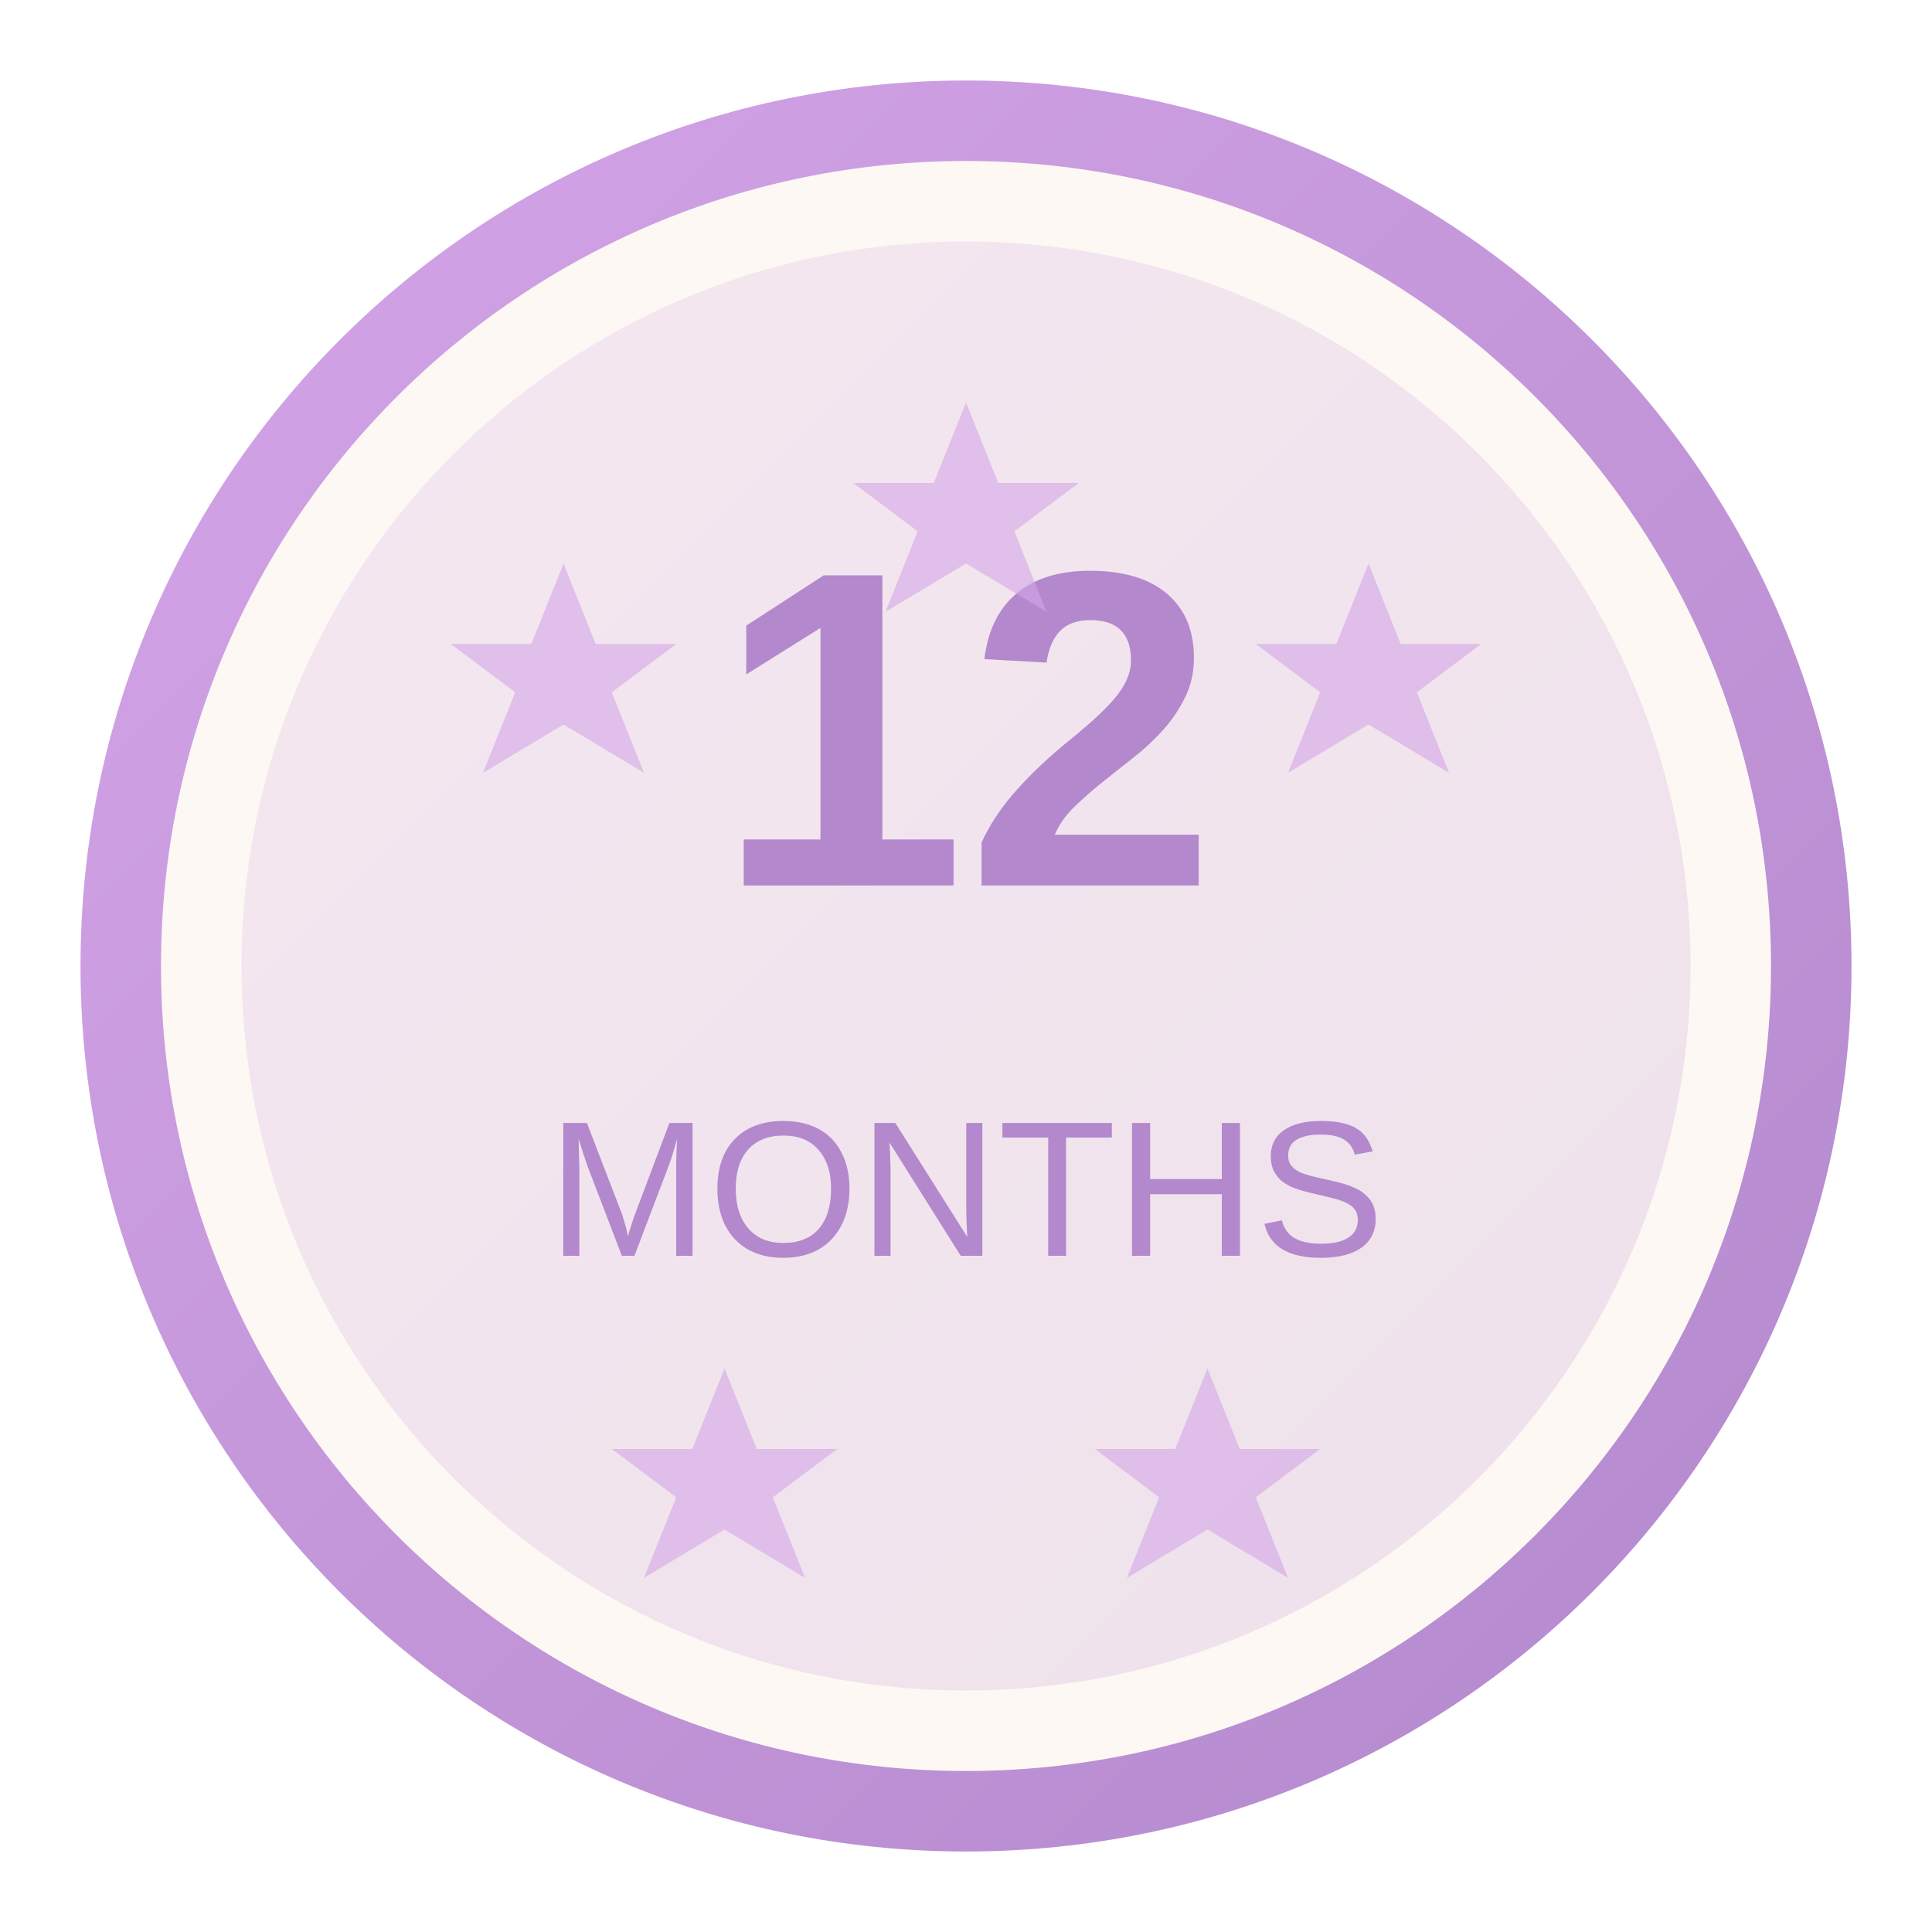
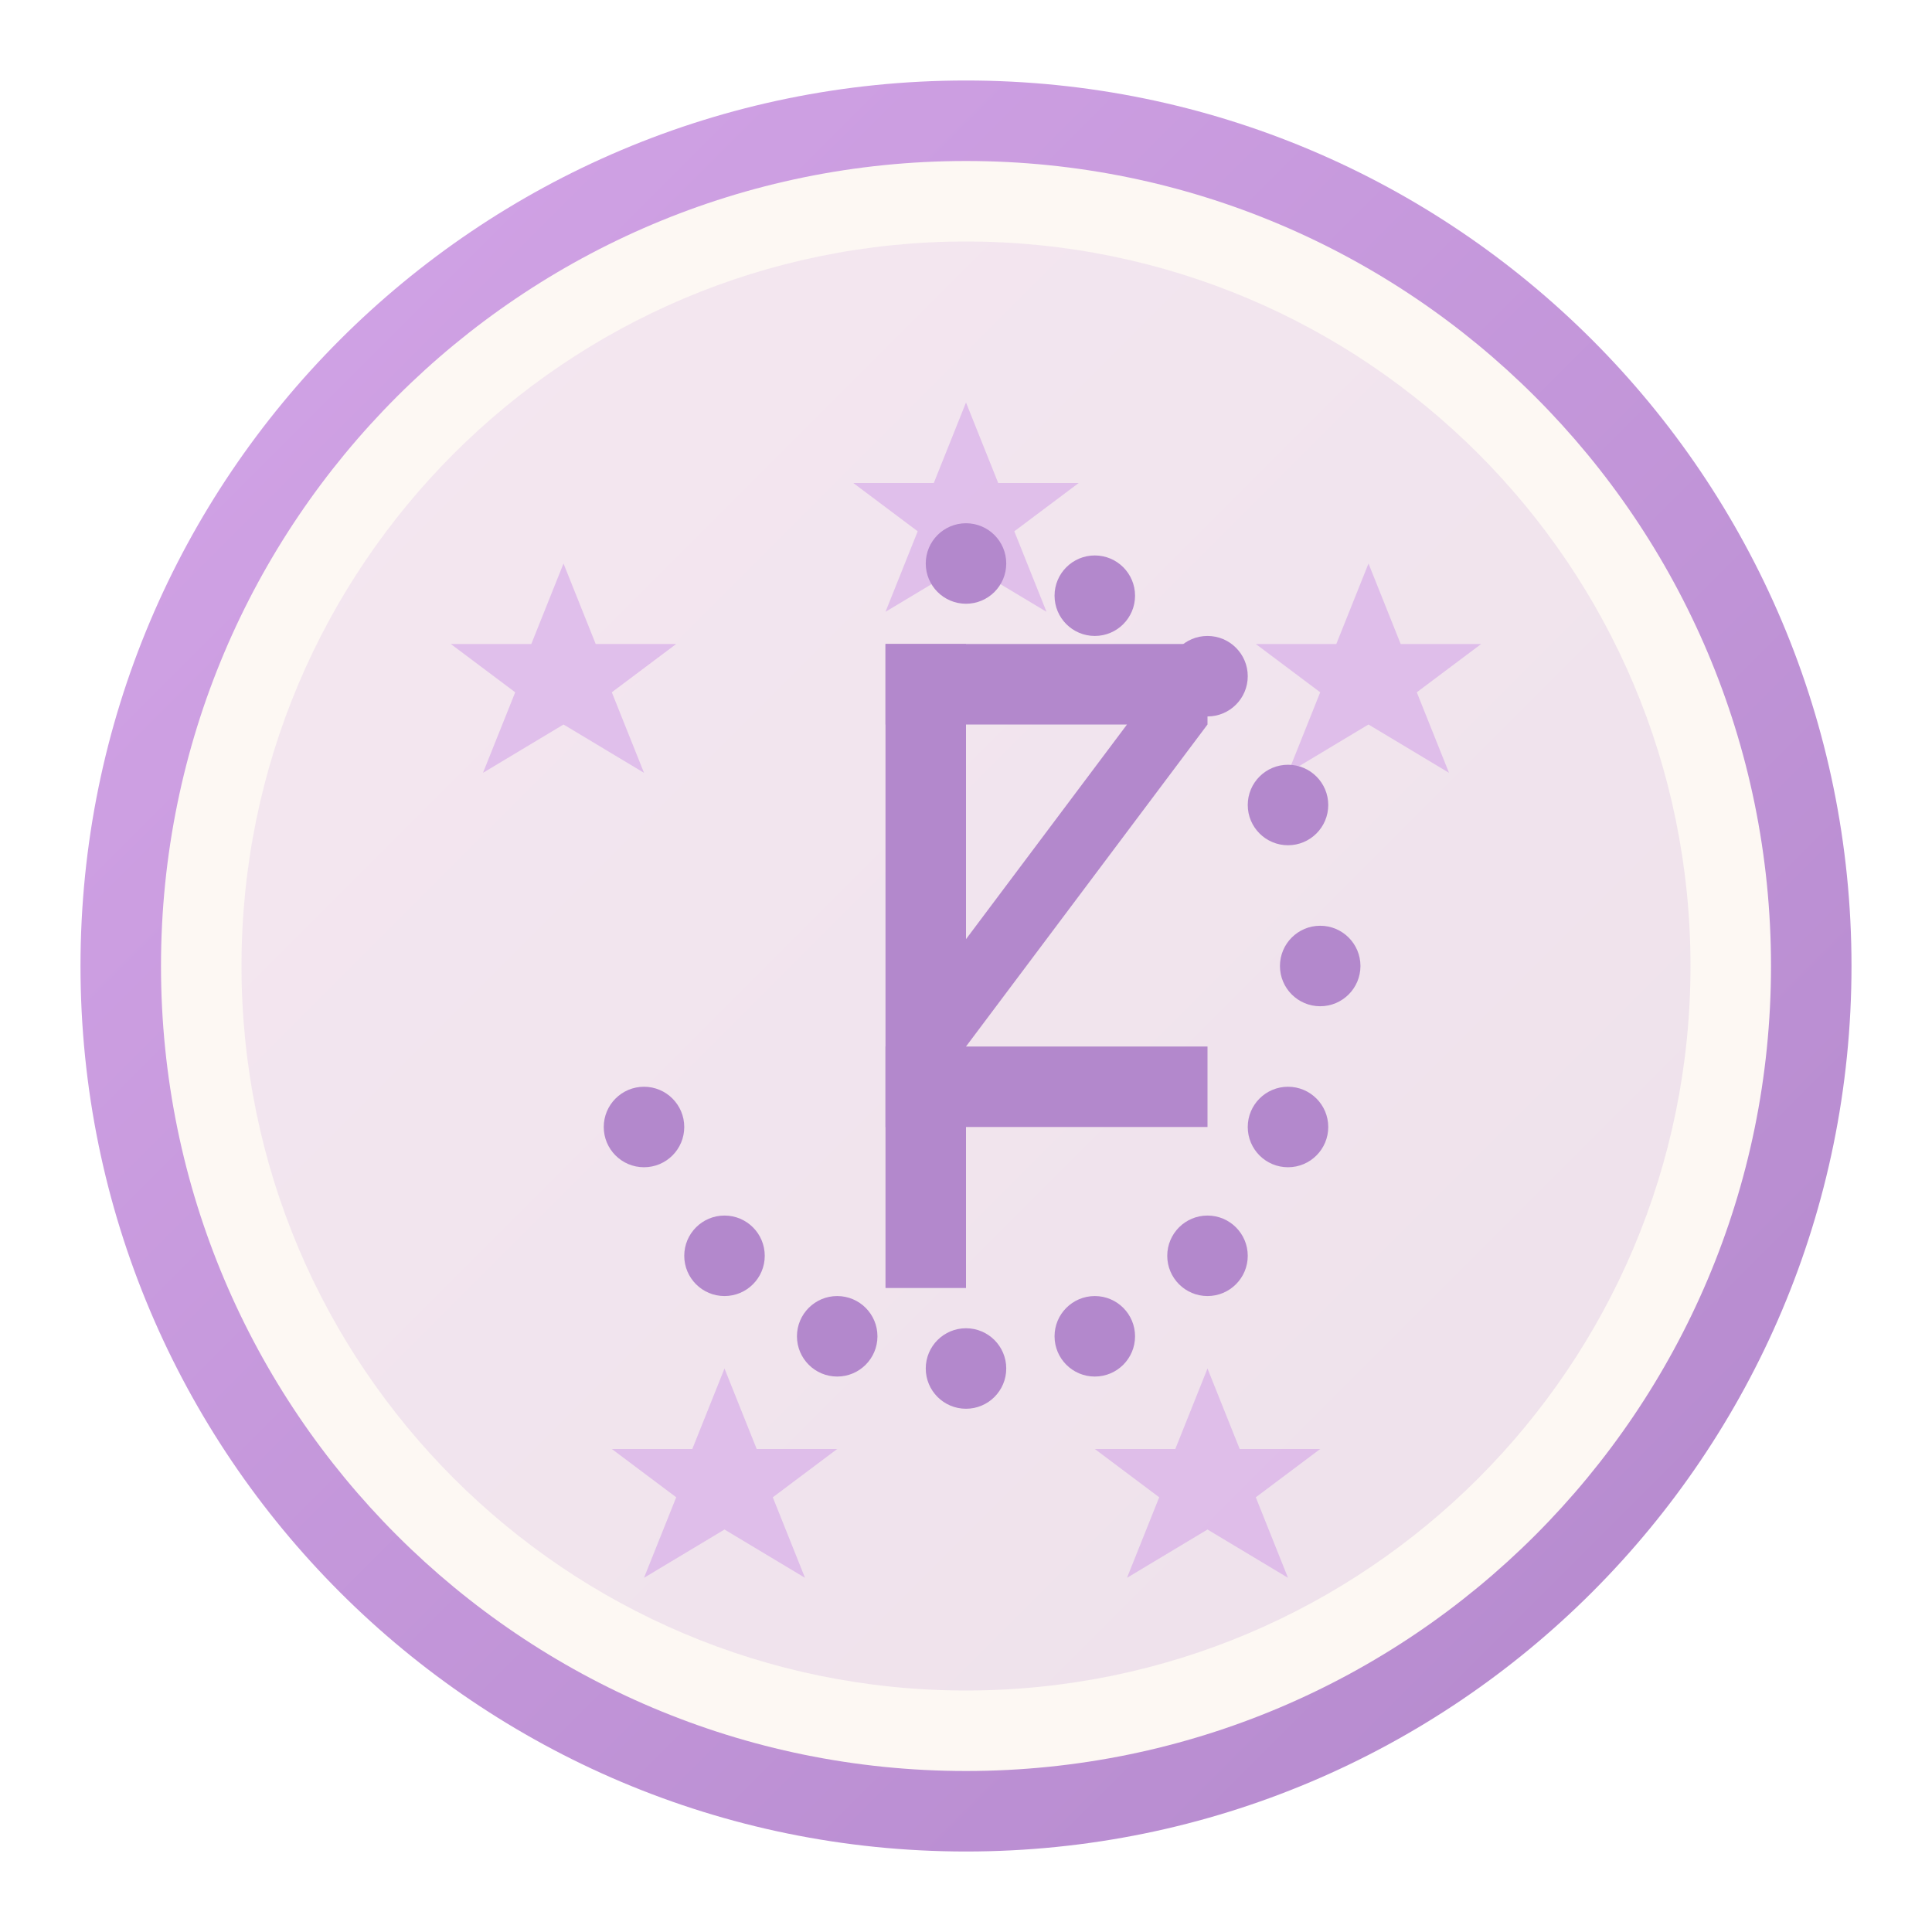
<svg xmlns="http://www.w3.org/2000/svg" width="120" height="120" viewBox="0 0 120 120">
  <defs>
    <linearGradient id="badge12mo" x1="0%" y1="0%" x2="100%" y2="100%">
      <stop offset="0%" style="stop-color:#D4A5E8;stop-opacity:1" />
      <stop offset="100%" style="stop-color:#B388CC;stop-opacity:1" />
    </linearGradient>
  </defs>
  <circle cx="60" cy="60" r="55" fill="url(#badge12mo)" />
  <circle cx="60" cy="60" r="50" fill="#FDF8F3" />
  <circle cx="60" cy="60" r="45" fill="url(#badge12mo)" opacity="0.2" />
-   <text x="60" y="55" font-family="Arial, sans-serif" font-size="28" font-weight="bold" fill="#B388CC" text-anchor="middle">12</text>
-   <text x="60" y="78" font-family="Arial, sans-serif" font-size="12" fill="#B388CC" text-anchor="middle">MONTHS</text>
+   <path d="M55 40 L60 40 L60 80 L55 80 L55 40" fill="#B388CC" />
+   <path d="M75 45 L75 40 L55 40 L55 45 L70 45 L55 65 L55 70 L75 70 L75 65 L60 65 L75 45 L75 45" fill="#B388CC" />
  <polygon points="35,35 37,40 42,40 38,43 40,48 35,45 30,48 32,43 28,40 33,40" fill="#D4A5E8" opacity="0.6" />
  <polygon points="85,35 87,40 92,40 88,43 90,48 85,45 80,48 82,43 78,40 83,40" fill="#D4A5E8" opacity="0.6" />
  <polygon points="60,25 62,30 67,30 63,33 65,38 60,35 55,38 57,33 53,30 58,30" fill="#D4A5E8" opacity="0.6" />
  <polygon points="45,85 47,90 52,90 48,93 50,98 45,95 40,98 42,93 38,90 43,90" fill="#D4A5E8" opacity="0.6" />
  <polygon points="75,85 77,90 82,90 78,93 80,98 75,95 70,98 72,93 68,90 73,90" fill="#D4A5E8" opacity="0.6" />
+   <circle cx="60" cy="35" r="2.5" fill="#B388CC" />
+   <circle cx="68" cy="37" r="2.5" fill="#B388CC" />
+   <circle cx="75" cy="42" r="2.5" fill="#B388CC" />
+   <circle cx="80" cy="50" r="2.5" fill="#B388CC" />
+   <circle cx="82" cy="60" r="2.5" fill="#B388CC" />
+   <circle cx="80" cy="70" r="2.5" fill="#B388CC" />
+   <circle cx="75" cy="78" r="2.5" fill="#B388CC" />
+   <circle cx="68" cy="83" r="2.5" fill="#B388CC" />
+   <circle cx="60" cy="85" r="2.5" fill="#B388CC" />
+   <circle cx="52" cy="83" r="2.5" fill="#B388CC" />
+   <circle cx="45" cy="78" r="2.5" fill="#B388CC" />
+   <circle cx="40" cy="70" r="2.5" fill="#B388CC" />
</svg>
